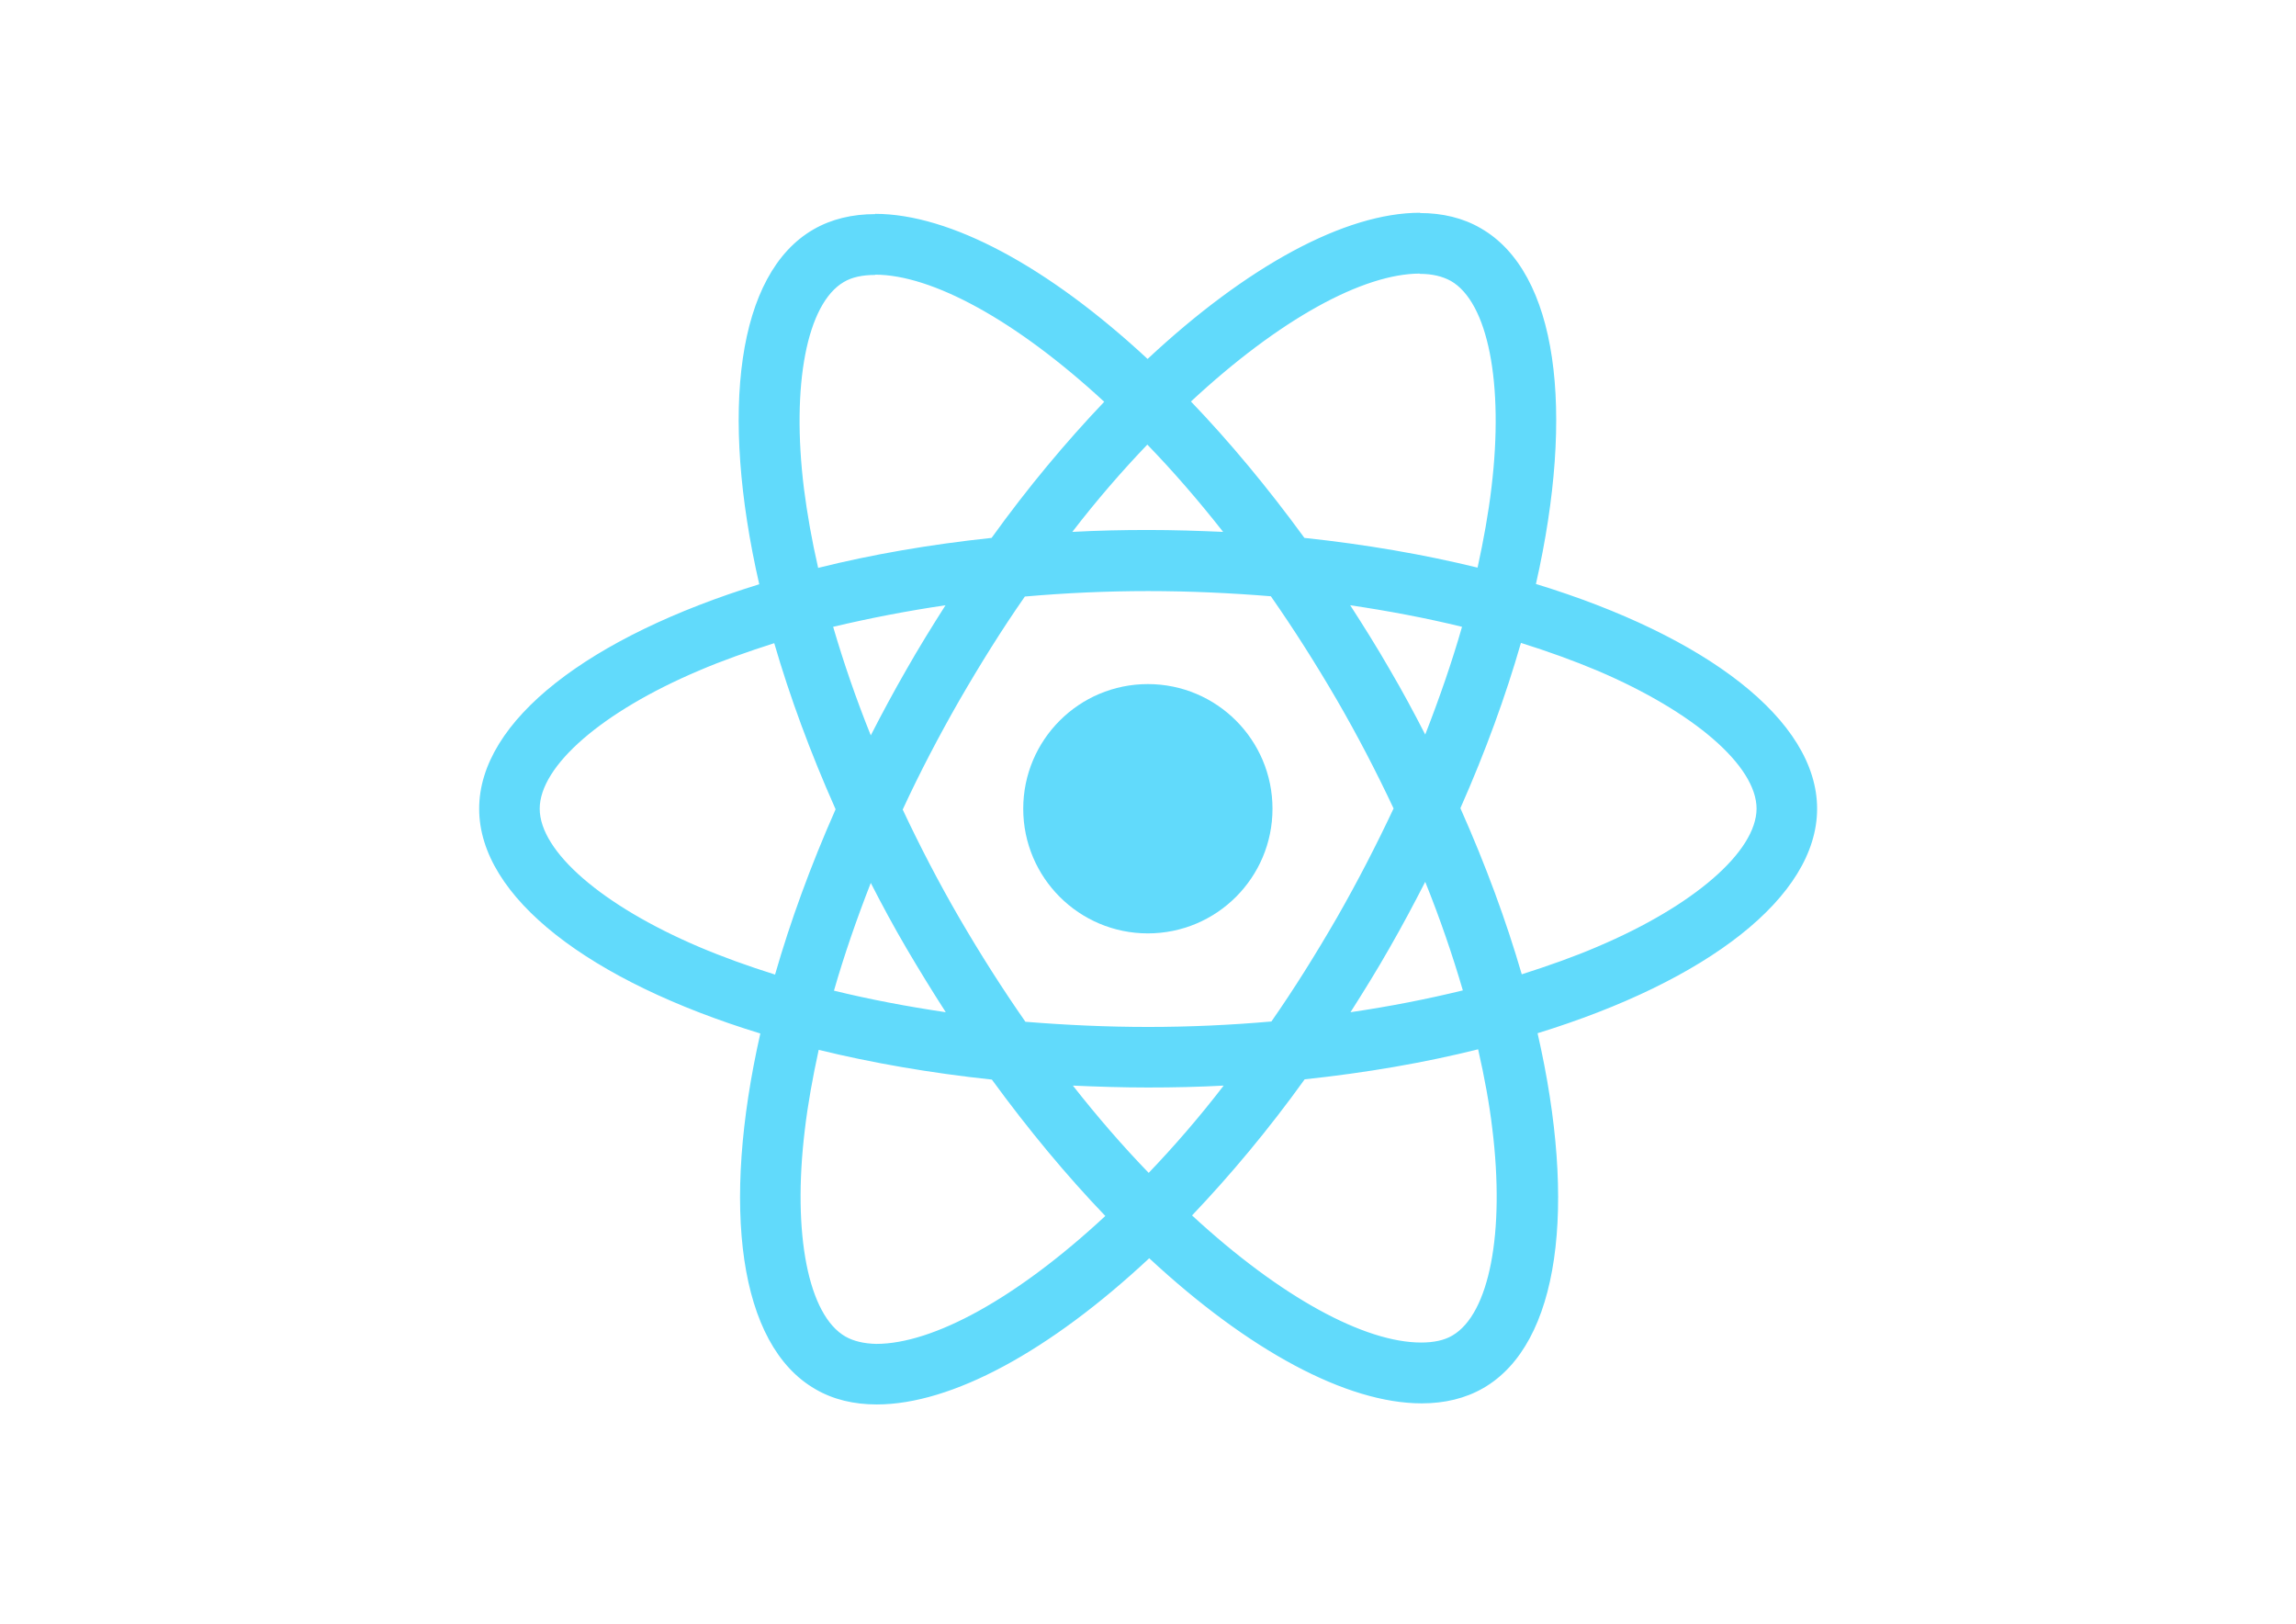
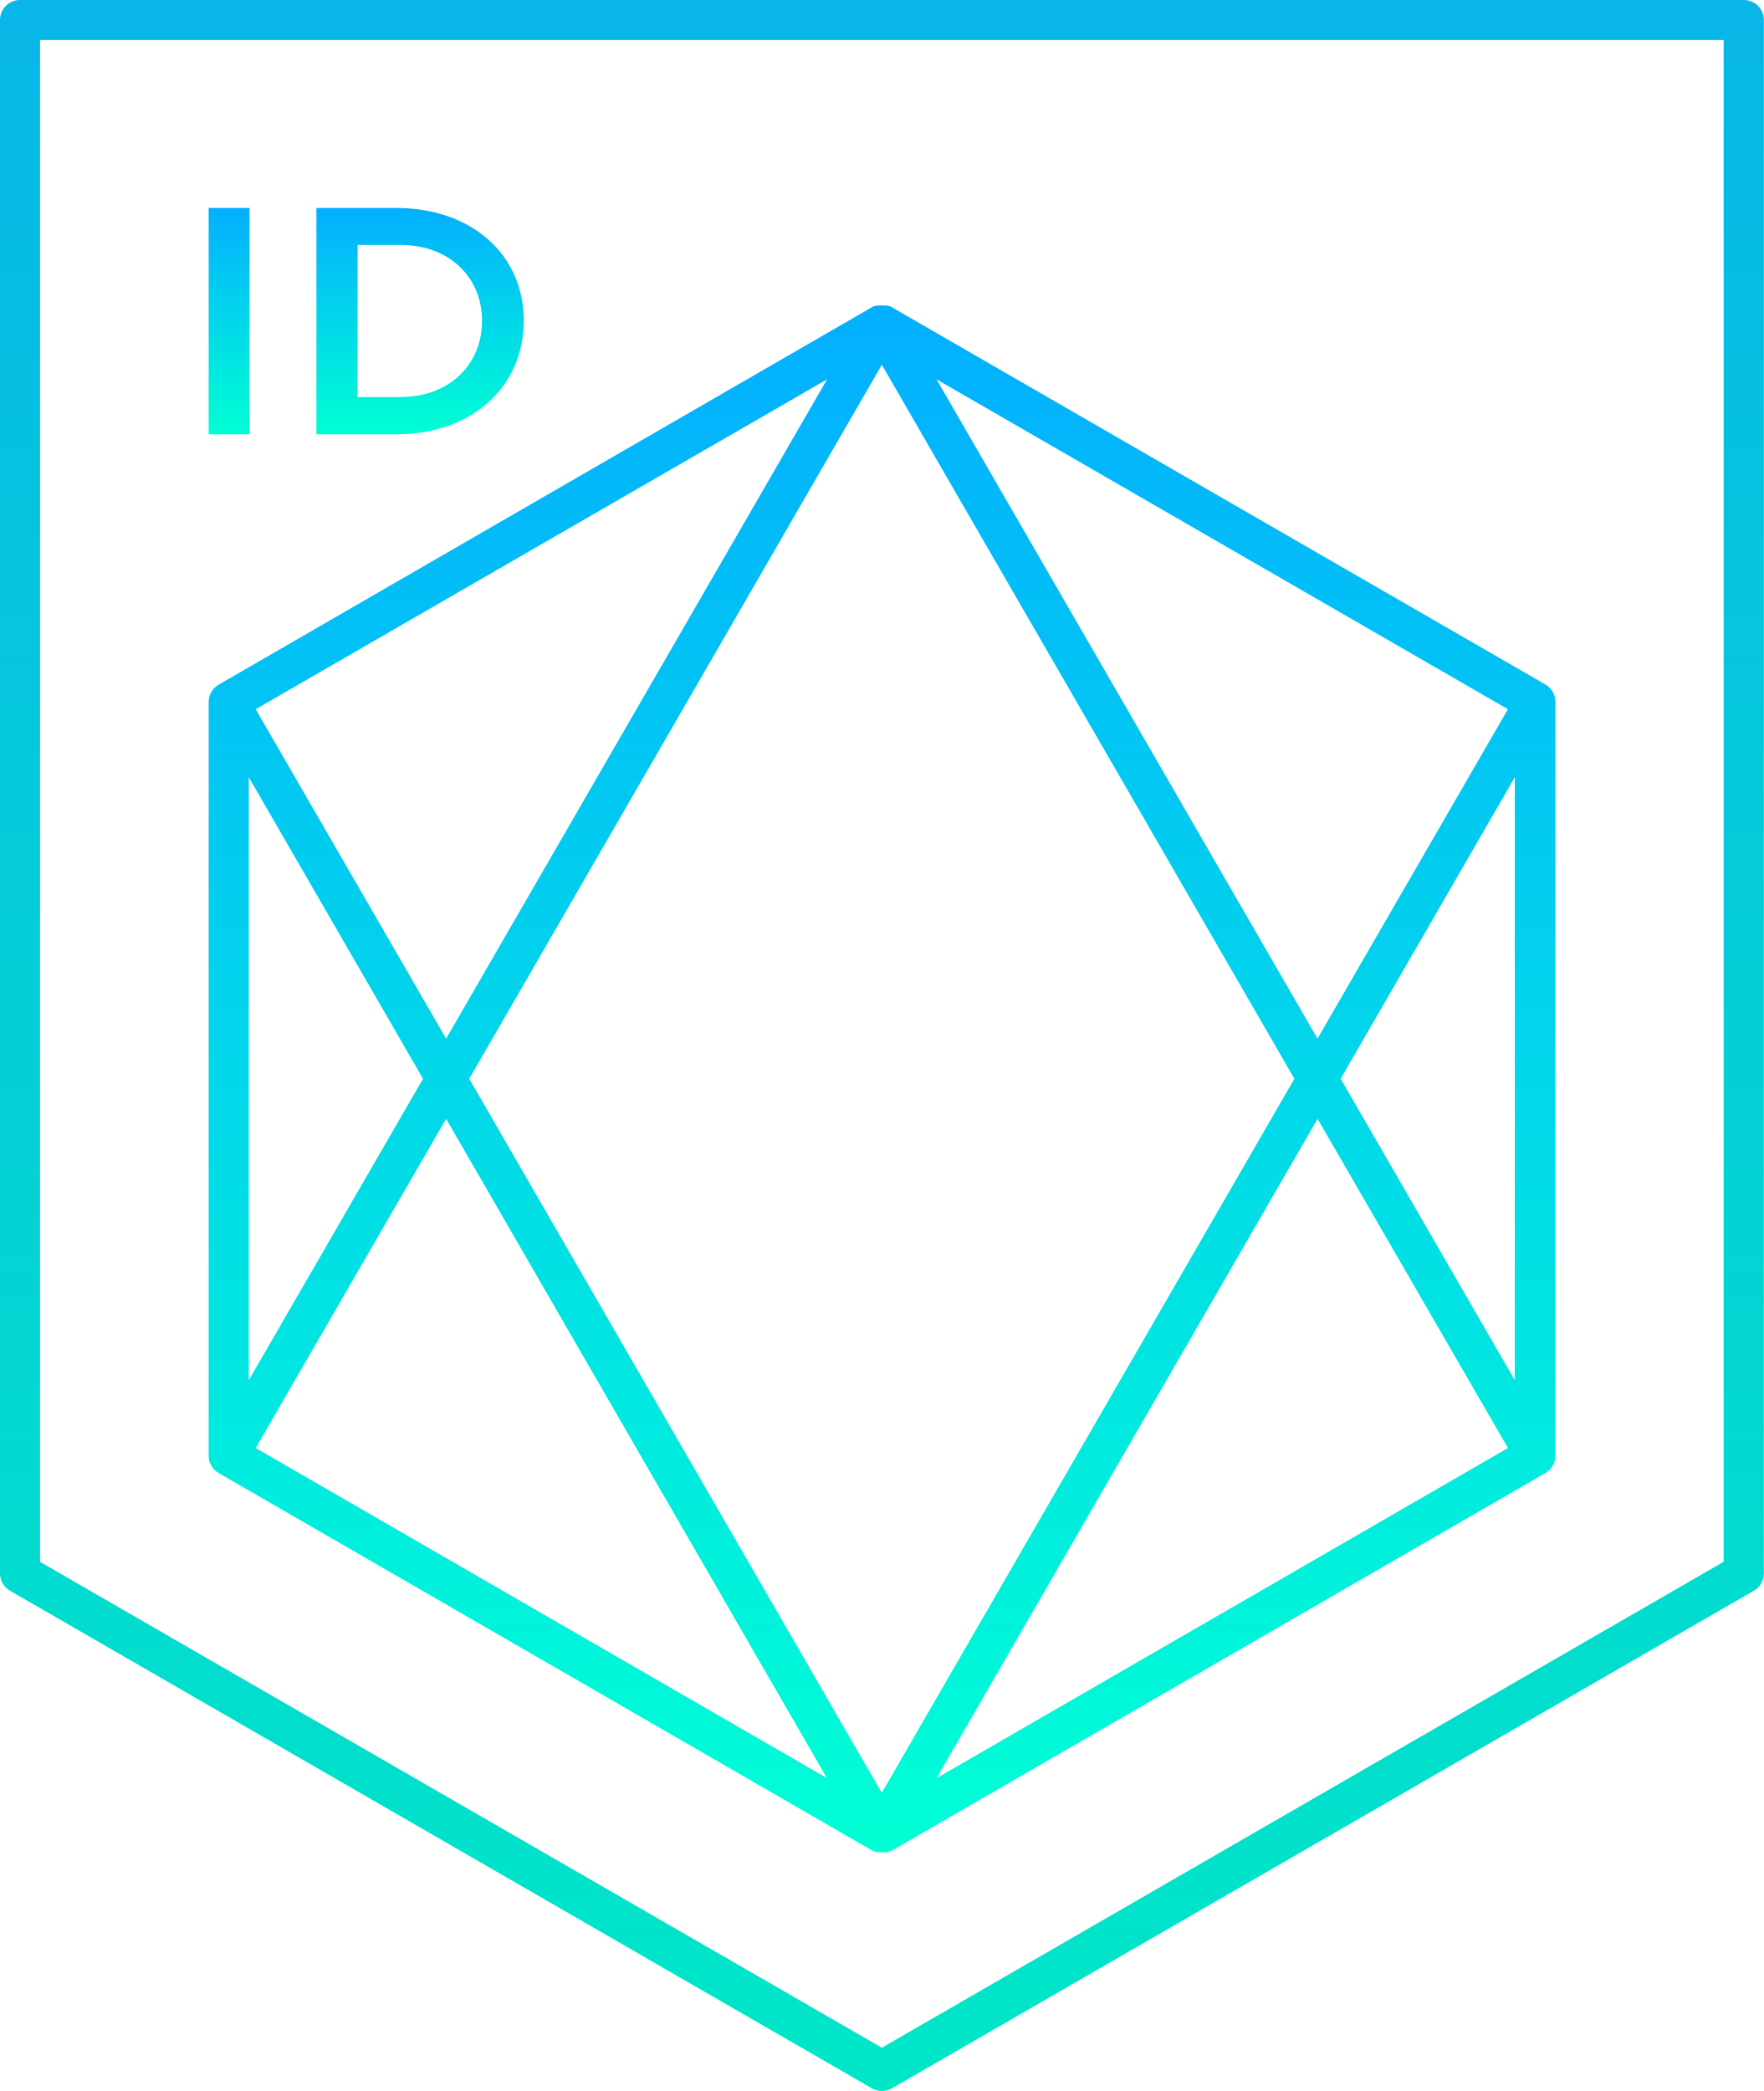
- <svg xmlns="http://www.w3.org/2000/svg" viewBox="0 0 841.9 595.3">
-   <g fill="#61DAFB">
-     <path d="M666.3 296.5c0-32.5-40.7-63.3-103.1-82.4 14.4-63.6 8-114.2-20.2-130.4-6.5-3.8-14.1-5.6-22.4-5.6v22.3c4.6 0 8.3.9 11.4 2.6 13.6 7.8 19.5 37.5 14.9 75.7-1.1 9.4-2.9 19.3-5.1 29.4-19.6-4.8-41-8.5-63.5-10.9-13.5-18.5-27.5-35.3-41.6-50 32.6-30.3 63.2-46.9 84-46.9V78c-27.5 0-63.5 19.6-99.9 53.6-36.4-33.8-72.4-53.2-99.9-53.2v22.3c20.7 0 51.4 16.5 84 46.6-14 14.7-28 31.4-41.3 49.9-22.6 2.4-44 6.1-63.6 11-2.3-10-4-19.7-5.2-29-4.7-38.2 1.1-67.9 14.6-75.8 3-1.8 6.9-2.6 11.5-2.6V78.5c-8.4 0-16 1.8-22.6 5.6-28.1 16.2-34.4 66.7-19.9 130.1-62.2 19.2-102.7 49.9-102.7 82.3 0 32.5 40.7 63.3 103.1 82.4-14.4 63.6-8 114.2 20.2 130.4 6.5 3.8 14.1 5.6 22.5 5.6 27.5 0 63.5-19.6 99.9-53.6 36.4 33.8 72.4 53.2 99.9 53.2 8.4 0 16-1.8 22.6-5.6 28.1-16.2 34.4-66.7 19.9-130.1 62-19.1 102.5-49.9 102.5-82.3zm-130.2-66.7c-3.7 12.9-8.3 26.2-13.5 39.5-4.1-8-8.4-16-13.1-24-4.6-8-9.5-15.8-14.4-23.4 14.2 2.1 27.9 4.7 41 7.9zm-45.8 106.5c-7.8 13.5-15.8 26.3-24.1 38.2-14.9 1.3-30 2-45.2 2-15.1 0-30.2-.7-45-1.9-8.3-11.9-16.4-24.6-24.2-38-7.6-13.1-14.5-26.4-20.8-39.8 6.2-13.4 13.2-26.8 20.7-39.9 7.8-13.5 15.8-26.3 24.1-38.2 14.9-1.3 30-2 45.2-2 15.1 0 30.2.7 45 1.9 8.3 11.9 16.4 24.6 24.2 38 7.6 13.1 14.5 26.4 20.8 39.8-6.3 13.4-13.2 26.8-20.7 39.9zm32.3-13c5.4 13.4 10 26.8 13.8 39.8-13.1 3.2-26.9 5.9-41.2 8 4.9-7.7 9.8-15.6 14.4-23.7 4.6-8 8.9-16.1 13-24.1zM421.2 430c-9.3-9.6-18.6-20.3-27.8-32 9 .4 18.2.7 27.5.7 9.4 0 18.7-.2 27.8-.7-9 11.7-18.3 22.4-27.5 32zm-74.4-58.9c-14.2-2.1-27.9-4.7-41-7.9 3.7-12.9 8.3-26.2 13.5-39.5 4.1 8 8.4 16 13.1 24 4.7 8 9.5 15.8 14.4 23.4zM420.7 163c9.3 9.6 18.6 20.3 27.8 32-9-.4-18.2-.7-27.5-.7-9.4 0-18.7.2-27.8.7 9-11.7 18.3-22.4 27.5-32zm-74 58.9c-4.9 7.7-9.8 15.6-14.4 23.7-4.6 8-8.9 16-13 24-5.4-13.4-10-26.8-13.8-39.8 13.1-3.1 26.9-5.8 41.2-7.9zm-90.5 125.2c-35.4-15.1-58.3-34.9-58.3-50.6 0-15.7 22.9-35.6 58.3-50.6 8.6-3.7 18-7 27.7-10.1 5.7 19.6 13.2 40 22.5 60.9-9.2 20.8-16.6 41.1-22.2 60.6-9.9-3.1-19.3-6.5-28-10.2zM310 490c-13.6-7.8-19.5-37.5-14.9-75.7 1.1-9.4 2.9-19.3 5.1-29.4 19.6 4.8 41 8.5 63.5 10.9 13.5 18.5 27.5 35.3 41.6 50-32.6 30.3-63.2 46.9-84 46.9-4.5-.1-8.3-1-11.3-2.7zm237.2-76.2c4.7 38.2-1.1 67.9-14.6 75.8-3 1.8-6.9 2.6-11.5 2.6-20.7 0-51.4-16.5-84-46.6 14-14.7 28-31.4 41.3-49.9 22.6-2.4 44-6.1 63.6-11 2.3 10.1 4.1 19.8 5.2 29.1zm38.5-66.7c-8.6 3.7-18 7-27.7 10.1-5.7-19.6-13.2-40-22.5-60.9 9.2-20.8 16.6-41.1 22.2-60.6 9.9 3.1 19.3 6.5 28.1 10.2 35.4 15.1 58.3 34.9 58.3 50.6-.1 15.7-23 35.6-58.4 50.6zM320.8 78.4z" />
-     <circle cx="420.9" cy="296.5" r="45.7" />
-     <path d="M520.5 78.1z" />
+ <svg xmlns="http://www.w3.org/2000/svg" xmlns:xlink="http://www.w3.org/1999/xlink" viewBox="0 0 228.98 271.48">
+   <defs>
+     <style>.cls-1{fill:url(#linear-gradient);}.cls-2{fill:url(#linear-gradient-2);}.cls-3{fill:url(#linear-gradient-3);}.cls-4{fill:url(#linear-gradient-4);}</style>
+     <linearGradient id="linear-gradient" x1="114.52" y1="39.54" x2="114.52" y2="240.57" gradientUnits="userSpaceOnUse">
+       <stop offset="0" stop-color="#03afff" />
+       <stop offset="1" stop-color="#00ffd4" />
+     </linearGradient>
+     <linearGradient id="linear-gradient-2" x1="29.74" y1="26.96" x2="29.74" y2="56.39" xlink:href="#linear-gradient" />
+     <linearGradient id="linear-gradient-3" x1="54.55" y1="26.96" x2="54.55" y2="56.39" xlink:href="#linear-gradient" />
+     <linearGradient id="linear-gradient-4" x1="114.49" x2="114.49" y2="271.48" gradientUnits="userSpaceOnUse">
+       <stop offset="0" stop-color="#08b6e7" />
+       <stop offset="1" stop-color="#00e7c7" />
+     </linearGradient>
+   </defs>
+   <g id="Layer_2" data-name="Layer 2">
+     <g id="Layer_1-2" data-name="Layer 1">
+       <g id="Layer_1-2-2" data-name="Layer 1-2">
+         <path class="cls-1" d="M200.59,88.84l-84.8-48.95a1.77,1.77,0,0,0-.31-.15l-.12,0-.2-.07-.18,0-.15,0a2.58,2.58,0,0,0-.68,0l-.15,0-.18,0-.2.07a.34.34,0,0,0-.12,0,1.77,1.77,0,0,0-.31.15l-84.8,49a2.61,2.61,0,0,0-1.3,2.26V189a2.58,2.58,0,0,0,1.3,2.25l84.83,49,.3.15.12,0,.2.07.18,0a.45.45,0,0,0,.16,0,2.51,2.51,0,0,0,.67,0,.41.41,0,0,0,.16,0l.18,0,.2-.07.12,0,.31-.15,84.82-49a2.58,2.58,0,0,0,1.3-2.25V91.1A2.61,2.61,0,0,0,200.59,88.84Zm-79-39.59,74.18,42.83-24.72,42.77Zm46.46,90.81-53.57,92.71L60.92,140.06l53.57-92.7ZM57.92,134.85,33.2,92.08l74.18-42.83Zm-3,5.21L32.3,179.2V100.91Zm3,5.2,49.44,85.6L33.2,188Zm113.14,0L195.78,188,121.6,230.86Zm3-5.2,22.61-39.15V179.2Z" />
+         <path class="cls-2" d="M27.09,27H32.4V56.39H27.09Z" />
+         <path class="cls-3" d="M41.08,27H51.44C61.17,27,68,33,68,41.65S61.17,56.39,51.44,56.39H41.08ZM52,51.55c6.22,0,10.58-4.11,10.58-9.89S58.21,31.8,52,31.8H46.43V51.55Z" />
+         <path class="cls-4" d="M114.49,271.48a2.56,2.56,0,0,1-1.3-.35L1.3,206.53A2.58,2.58,0,0,1,0,204.28V2.6A2.59,2.59,0,0,1,2.6,0H226.38A2.59,2.59,0,0,1,229,2.6V204.28a2.58,2.58,0,0,1-1.3,2.25l-111.89,64.6A2.59,2.59,0,0,1,114.49,271.48ZM5.2,202.78l109.29,63.08,109.29-63.09V5.2H5.2Z" />
+       </g>
+     </g>
  </g>
</svg>
